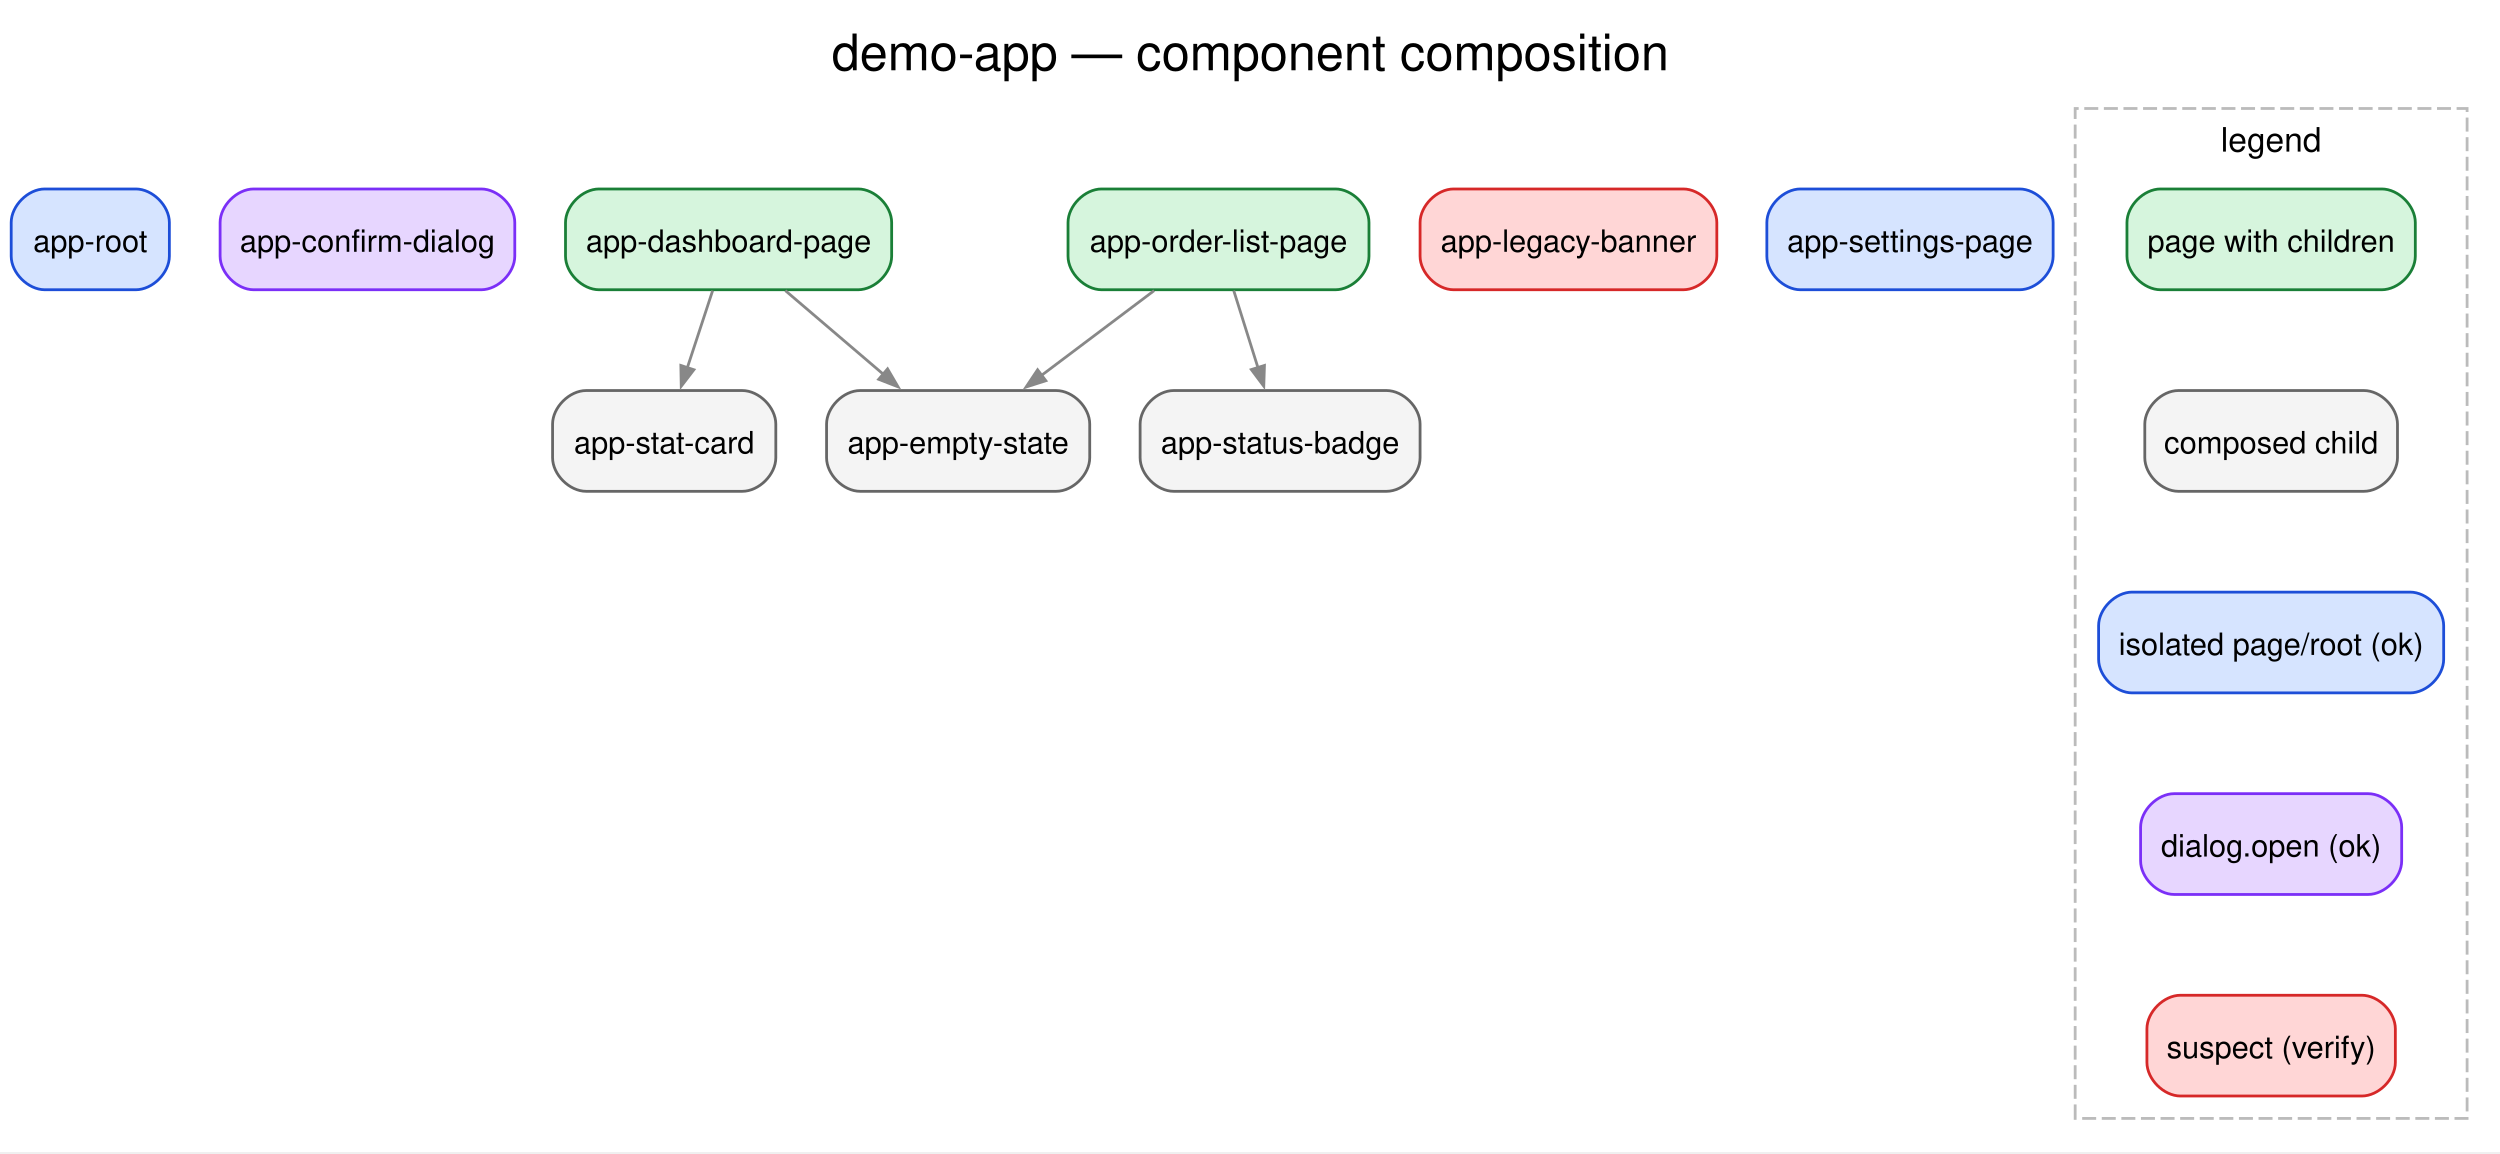
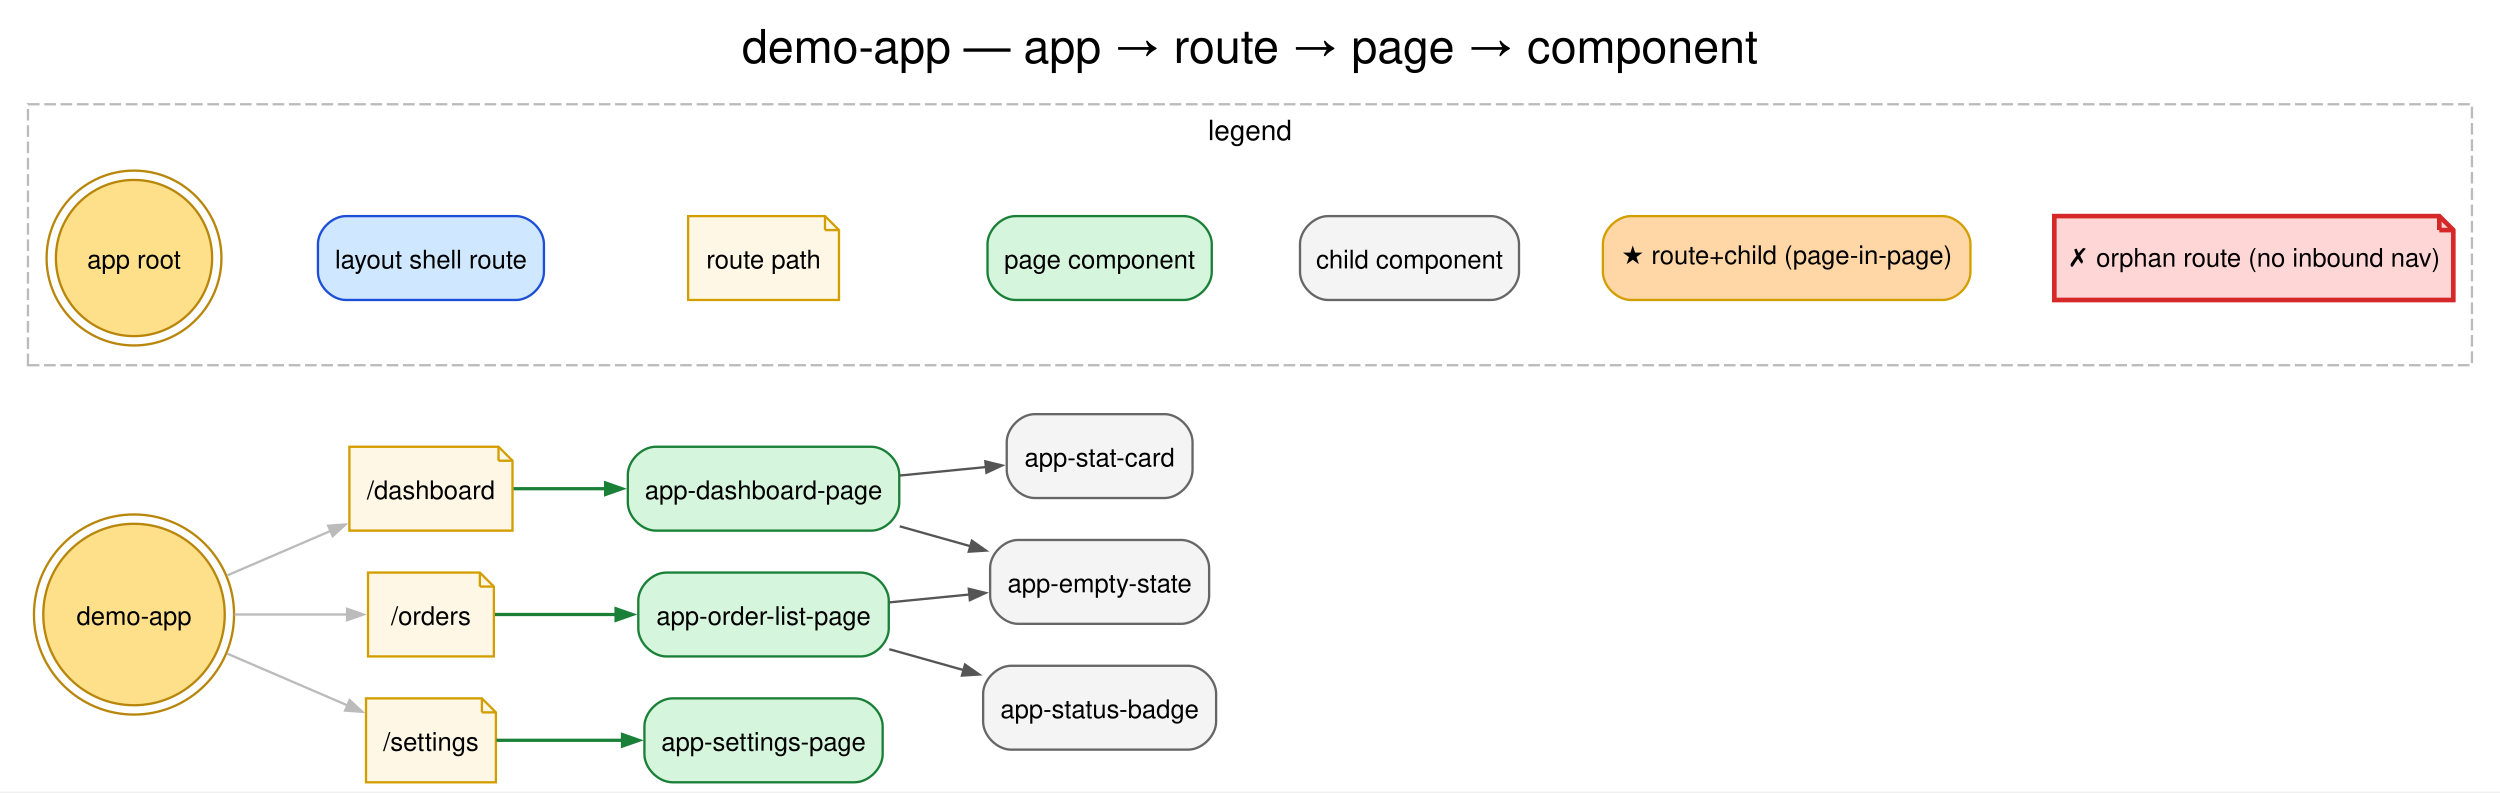
- <svg xmlns="http://www.w3.org/2000/svg" width="893pt" height="412pt" viewBox="0.00 0.00 893.00 412.00">
-   <g id="graph0" class="graph" transform="scale(1 1) rotate(0) translate(4 407.5)">
-     <polygon fill="white" stroke="none" points="-4,4 -4,-407.5 889.25,-407.5 889.25,4 -4,4" />
-     <text xml:space="preserve" text-anchor="middle" x="442.62" y="-382.4" font-family="Helvetica,sans-Serif" font-size="18.00">demo-app — component composition</text>
+ <svg xmlns="http://www.w3.org/2000/svg" width="1073pt" height="340pt" viewBox="0.00 0.00 1073.00 340.00">
+   <g id="graph0" class="graph" transform="scale(1 1) rotate(0) translate(4 335.75)">
+     <polygon fill="white" stroke="none" points="-4,4 -4,-335.75 1068.96,-335.75 1068.96,4 -4,4" />
+     <text xml:space="preserve" text-anchor="middle" x="532.48" y="-308.75" font-family="Helvetica,sans-Serif" font-size="20.00">demo-app — app → route → page → component</text>
    <g id="clust1" class="cluster">
-       <polygon fill="none" stroke="#bbbbbb" stroke-dasharray="5,2" points="737.25,-8 737.25,-368.75 877.25,-368.75 877.25,-8 737.25,-8" />
-       <text xml:space="preserve" text-anchor="middle" x="807.25" y="-353.35" font-family="Helvetica,sans-Serif" font-size="12.00">legend</text>
+       <polygon fill="none" stroke="#bbbbbb" stroke-dasharray="5,2" points="8,-179 8,-291 1056.96,-291 1056.96,-179 8,-179" />
+       <text xml:space="preserve" text-anchor="middle" x="532.48" y="-275.6" font-family="Helvetica,sans-Serif" font-size="12.00">legend</text>
    </g>
    <g id="node1" class="node">
-       <path fill="#d6e4ff" stroke="#1d4ed8" d="M44.5,-340C44.5,-340 12,-340 12,-340 6,-340 0,-334 0,-328 0,-328 0,-316 0,-316 0,-310 6,-304 12,-304 12,-304 44.5,-304 44.5,-304 50.5,-304 56.5,-310 56.5,-316 56.5,-316 56.5,-328 56.5,-328 56.5,-334 50.5,-340 44.5,-340" />
-       <text xml:space="preserve" text-anchor="middle" x="28.25" y="-317.55" font-family="Helvetica,sans-Serif" font-size="11.00">app-root</text>
+       <ellipse fill="#ffe08a" stroke="#b8860b" cx="53.52" cy="-72" rx="38.94" ry="38.94" />
+       <ellipse fill="none" stroke="#b8860b" cx="53.52" cy="-72" rx="42.94" ry="42.94" />
+       <text xml:space="preserve" text-anchor="middle" x="53.52" y="-67.55" font-family="Helvetica,sans-Serif" font-size="11.00">demo-app</text>
    </g>
    <g id="node2" class="node">
-       <path fill="#e7d6ff" stroke="#7b2ff7" d="M167.88,-340C167.88,-340 86.62,-340 86.62,-340 80.62,-340 74.62,-334 74.62,-328 74.62,-328 74.62,-316 74.62,-316 74.62,-310 80.62,-304 86.62,-304 86.62,-304 167.88,-304 167.88,-304 173.88,-304 179.88,-310 179.88,-316 179.88,-316 179.88,-328 179.88,-328 179.88,-334 173.88,-340 167.88,-340" />
-       <text xml:space="preserve" text-anchor="middle" x="127.25" y="-317.55" font-family="Helvetica,sans-Serif" font-size="11.00">app-confirm-dialog</text>
+       <polygon fill="#fff7e6" stroke="#d39e00" points="209.96,-144 145.96,-144 145.96,-108 215.96,-108 215.96,-138 209.96,-144" />
+       <polyline fill="none" stroke="#d39e00" points="209.96,-144 209.96,-138" />
+       <polyline fill="none" stroke="#d39e00" points="215.96,-138 209.96,-138" />
+       <text xml:space="preserve" text-anchor="middle" x="180.96" y="-121.55" font-family="Helvetica,sans-Serif" font-size="11.00">/dashboard</text>
+     </g>
+     <g id="edge1" class="edge">
+       <path fill="none" stroke="#bbbbbb" d="M93.53,-88.79C107.6,-94.85 123.55,-101.72 137.88,-107.88" />
+       <polygon fill="#bbbbbb" stroke="#bbbbbb" points="136.87,-110.11 144.26,-110.63 138.8,-105.61 136.87,-110.11" />
    </g>
    <g id="node3" class="node">
-       <path fill="#f4f4f4" stroke="#666666" d="M373.25,-268C373.25,-268 303.25,-268 303.25,-268 297.25,-268 291.25,-262 291.25,-256 291.25,-256 291.25,-244 291.25,-244 291.25,-238 297.25,-232 303.25,-232 303.25,-232 373.25,-232 373.25,-232 379.25,-232 385.25,-238 385.25,-244 385.25,-244 385.25,-256 385.25,-256 385.25,-262 379.25,-268 373.25,-268" />
-       <text xml:space="preserve" text-anchor="middle" x="338.25" y="-245.55" font-family="Helvetica,sans-Serif" font-size="11.00">app-empty-state</text>
+       <polygon fill="#fff7e6" stroke="#d39e00" points="201.96,-90 153.96,-90 153.96,-54 207.96,-54 207.96,-84 201.96,-90" />
+       <polyline fill="none" stroke="#d39e00" points="201.96,-90 201.96,-84" />
+       <polyline fill="none" stroke="#d39e00" points="207.96,-84 201.96,-84" />
+       <text xml:space="preserve" text-anchor="middle" x="180.96" y="-67.55" font-family="Helvetica,sans-Serif" font-size="11.00">/orders</text>
+     </g>
+     <g id="edge2" class="edge">
+       <path fill="none" stroke="#bbbbbb" d="M96.64,-72C112.35,-72 130,-72 144.99,-72" />
+       <polygon fill="#bbbbbb" stroke="#bbbbbb" points="144.97,-74.45 151.97,-72 144.97,-69.55 144.97,-74.45" />
    </g>
    <g id="node4" class="node">
-       <path fill="#ffd6d6" stroke="#d62828" d="M597.25,-340C597.25,-340 515.25,-340 515.25,-340 509.25,-340 503.25,-334 503.25,-328 503.25,-328 503.25,-316 503.25,-316 503.25,-310 509.25,-304 515.25,-304 515.25,-304 597.25,-304 597.25,-304 603.25,-304 609.25,-310 609.25,-316 609.25,-316 609.25,-328 609.25,-328 609.25,-334 603.25,-340 597.25,-340" />
-       <text xml:space="preserve" text-anchor="middle" x="556.25" y="-317.55" font-family="Helvetica,sans-Serif" font-size="11.00">app-legacy-banner</text>
+       <polygon fill="#fff7e6" stroke="#d39e00" points="202.84,-36 153.09,-36 153.09,0 208.84,0 208.84,-30 202.84,-36" />
+       <polyline fill="none" stroke="#d39e00" points="202.84,-36 202.84,-30" />
+       <polyline fill="none" stroke="#d39e00" points="208.84,-30 202.84,-30" />
+       <text xml:space="preserve" text-anchor="middle" x="180.96" y="-13.55" font-family="Helvetica,sans-Serif" font-size="11.00">/settings</text>
+     </g>
+     <g id="edge3" class="edge">
+       <path fill="none" stroke="#bbbbbb" d="M93.53,-55.21C110.09,-48.08 129.24,-39.83 145.3,-32.92" />
+       <polygon fill="#bbbbbb" stroke="#bbbbbb" points="146.06,-35.26 151.52,-30.24 144.12,-30.76 146.06,-35.26" />
    </g>
    <g id="node5" class="node">
-       <path fill="#f4f4f4" stroke="#666666" d="M261.12,-268C261.12,-268 205.38,-268 205.38,-268 199.38,-268 193.38,-262 193.38,-256 193.38,-256 193.38,-244 193.38,-244 193.38,-238 199.38,-232 205.38,-232 205.38,-232 261.12,-232 261.12,-232 267.12,-232 273.12,-238 273.12,-244 273.12,-244 273.12,-256 273.12,-256 273.12,-262 267.12,-268 261.12,-268" />
-       <text xml:space="preserve" text-anchor="middle" x="233.25" y="-245.55" font-family="Helvetica,sans-Serif" font-size="11.00">app-stat-card</text>
+       <path fill="#d6f5dd" stroke="#1a7f37" d="M369.96,-144C369.96,-144 277.46,-144 277.46,-144 271.46,-144 265.46,-138 265.46,-132 265.46,-132 265.46,-120 265.46,-120 265.46,-114 271.46,-108 277.46,-108 277.46,-108 369.96,-108 369.96,-108 375.96,-108 381.96,-114 381.96,-120 381.96,-120 381.96,-132 381.96,-132 381.96,-138 375.96,-144 369.96,-144" />
+       <text xml:space="preserve" text-anchor="middle" x="323.71" y="-121.55" font-family="Helvetica,sans-Serif" font-size="11.00">app-dashboard-page</text>
+     </g>
+     <g id="edge4" class="edge">
+       <path fill="none" stroke="#1a7f37" stroke-width="1.4" d="M216.39,-126C228.41,-126 242.34,-126 256.08,-126" />
+       <polygon fill="#1a7f37" stroke="#1a7f37" stroke-width="1.4" points="255.93,-128.45 262.93,-126 255.93,-123.55 255.93,-128.45" />
+     </g>
+     <g id="node8" class="node">
+       <path fill="#d6f5dd" stroke="#1a7f37" d="M365.46,-90C365.46,-90 281.96,-90 281.96,-90 275.96,-90 269.96,-84 269.96,-78 269.96,-78 269.96,-66 269.96,-66 269.96,-60 275.96,-54 281.96,-54 281.96,-54 365.46,-54 365.46,-54 371.46,-54 377.46,-60 377.46,-66 377.46,-66 377.46,-78 377.46,-78 377.46,-84 371.46,-90 365.46,-90" />
+       <text xml:space="preserve" text-anchor="middle" x="323.71" y="-67.55" font-family="Helvetica,sans-Serif" font-size="11.00">app-order-list-page</text>
+     </g>
+     <g id="edge5" class="edge">
+       <path fill="none" stroke="#1a7f37" stroke-width="1.4" d="M208.44,-72C223.22,-72 242.3,-72 260.63,-72" />
+       <polygon fill="#1a7f37" stroke="#1a7f37" stroke-width="1.4" points="260.42,-74.45 267.42,-72 260.42,-69.55 260.42,-74.45" />
+     </g>
+     <g id="node10" class="node">
+       <path fill="#d6f5dd" stroke="#1a7f37" d="M362.84,-36C362.84,-36 284.59,-36 284.59,-36 278.59,-36 272.59,-30 272.59,-24 272.59,-24 272.59,-12 272.59,-12 272.59,-6 278.59,0 284.59,0 284.59,0 362.84,0 362.84,0 368.84,0 374.84,-6 374.84,-12 374.84,-12 374.84,-24 374.84,-24 374.84,-30 368.84,-36 362.84,-36" />
+       <text xml:space="preserve" text-anchor="middle" x="323.71" y="-13.55" font-family="Helvetica,sans-Serif" font-size="11.00">app-settings-page</text>
+     </g>
+     <g id="edge6" class="edge">
+       <path fill="none" stroke="#1a7f37" stroke-width="1.4" d="M209.1,-18C224.55,-18 244.53,-18 263.42,-18" />
+       <polygon fill="#1a7f37" stroke="#1a7f37" stroke-width="1.4" points="263.18,-20.45 270.18,-18 263.18,-15.55 263.18,-20.45" />
    </g>
    <g id="node6" class="node">
-       <path fill="#f4f4f4" stroke="#666666" d="M491.25,-268C491.25,-268 415.25,-268 415.25,-268 409.25,-268 403.25,-262 403.25,-256 403.25,-256 403.25,-244 403.25,-244 403.25,-238 409.25,-232 415.25,-232 415.25,-232 491.25,-232 491.25,-232 497.25,-232 503.25,-238 503.25,-244 503.25,-244 503.25,-256 503.25,-256 503.25,-262 497.25,-268 491.25,-268" />
-       <text xml:space="preserve" text-anchor="middle" x="453.25" y="-245.55" font-family="Helvetica,sans-Serif" font-size="11.00">app-status-badge</text>
+       <path fill="#f4f4f4" stroke="#666666" d="M495.84,-158C495.84,-158 440.09,-158 440.09,-158 434.09,-158 428.09,-152 428.09,-146 428.09,-146 428.09,-134 428.09,-134 428.09,-128 434.09,-122 440.09,-122 440.09,-122 495.84,-122 495.84,-122 501.84,-122 507.84,-128 507.84,-134 507.84,-134 507.84,-146 507.84,-146 507.84,-152 501.84,-158 495.84,-158" />
+       <text xml:space="preserve" text-anchor="middle" x="467.96" y="-135.55" font-family="Helvetica,sans-Serif" font-size="11.00">app-stat-card</text>
+     </g>
+     <g id="edge7" class="edge">
+       <path fill="none" stroke="#555555" d="M382.16,-131.65C394.45,-132.86 407.3,-134.13 419.17,-135.3" />
+       <polygon fill="#555555" stroke="#555555" points="418.91,-137.73 426.12,-135.98 419.39,-132.86 418.91,-137.73" />
    </g>
    <g id="node7" class="node">
-       <path fill="#d6f5dd" stroke="#1a7f37" d="M302.5,-340C302.5,-340 210,-340 210,-340 204,-340 198,-334 198,-328 198,-328 198,-316 198,-316 198,-310 204,-304 210,-304 210,-304 302.5,-304 302.5,-304 308.5,-304 314.5,-310 314.5,-316 314.5,-316 314.5,-328 314.5,-328 314.5,-334 308.5,-340 302.5,-340" />
-       <text xml:space="preserve" text-anchor="middle" x="256.25" y="-317.55" font-family="Helvetica,sans-Serif" font-size="11.00">app-dashboard-page</text>
+       <path fill="#f4f4f4" stroke="#666666" d="M502.96,-104C502.96,-104 432.96,-104 432.96,-104 426.96,-104 420.96,-98 420.96,-92 420.96,-92 420.96,-80 420.96,-80 420.96,-74 426.96,-68 432.96,-68 432.96,-68 502.96,-68 502.96,-68 508.96,-68 514.96,-74 514.96,-80 514.96,-80 514.96,-92 514.96,-92 514.96,-98 508.96,-104 502.96,-104" />
+       <text xml:space="preserve" text-anchor="middle" x="467.96" y="-81.55" font-family="Helvetica,sans-Serif" font-size="11.00">app-empty-state</text>
    </g>
-     <g id="edge2" class="edge">
-       <path fill="none" stroke="#888888" d="M276.52,-303.7C287.07,-294.69 300.09,-283.57 311.46,-273.87" />
-       <polygon fill="#888888" stroke="#888888" points="313.04,-275.74 316.78,-269.33 309.86,-272.01 313.04,-275.74" />
+     <g id="edge8" class="edge">
+       <path fill="none" stroke="#555555" d="M382.16,-109.85C392.26,-107.01 402.74,-104.06 412.75,-101.24" />
+       <polygon fill="#555555" stroke="#555555" points="413.13,-103.68 419.2,-99.43 411.8,-98.97 413.13,-103.68" />
    </g>
-     <g id="edge1" class="edge">
-       <path fill="none" stroke="#888888" d="M250.56,-303.7C247.84,-295.39 244.51,-285.28 241.51,-276.14" />
-       <polygon fill="#888888" stroke="#888888" points="243.86,-275.43 239.34,-269.54 239.2,-276.96 243.86,-275.43" />
-     </g>
-     <g id="node8" class="node">
-       <path fill="#d6f5dd" stroke="#1a7f37" d="M473,-340C473,-340 389.5,-340 389.5,-340 383.5,-340 377.5,-334 377.5,-328 377.5,-328 377.5,-316 377.5,-316 377.5,-310 383.5,-304 389.5,-304 389.5,-304 473,-304 473,-304 479,-304 485,-310 485,-316 485,-316 485,-328 485,-328 485,-334 479,-340 473,-340" />
-       <text xml:space="preserve" text-anchor="middle" x="431.25" y="-317.55" font-family="Helvetica,sans-Serif" font-size="11.00">app-order-list-page</text>
-     </g>
-     <g id="edge4" class="edge">
-       <path fill="none" stroke="#888888" d="M408.26,-303.7C396.08,-294.53 380.97,-283.16 367.91,-273.33" />
-       <polygon fill="#888888" stroke="#888888" points="369.57,-271.51 362.51,-269.26 366.63,-275.42 369.57,-271.51" />
-     </g>
-     <g id="edge3" class="edge">
-       <path fill="none" stroke="#888888" d="M436.69,-303.7C439.3,-295.39 442.48,-285.28 445.35,-276.14" />
-       <polygon fill="#888888" stroke="#888888" points="447.66,-276.96 447.42,-269.55 442.98,-275.49 447.66,-276.96" />
+     <g id="edge10" class="edge">
+       <path fill="none" stroke="#555555" d="M377.68,-77.21C388.99,-78.33 400.97,-79.5 412.34,-80.62" />
+       <polygon fill="#555555" stroke="#555555" points="411.79,-83.03 418.99,-81.28 412.27,-78.16 411.79,-83.03" />
    </g>
    <g id="node9" class="node">
-       <path fill="#d6e4ff" stroke="#1d4ed8" d="M717.38,-340C717.38,-340 639.12,-340 639.12,-340 633.12,-340 627.12,-334 627.12,-328 627.12,-328 627.12,-316 627.12,-316 627.12,-310 633.12,-304 639.12,-304 639.12,-304 717.38,-304 717.38,-304 723.38,-304 729.38,-310 729.38,-316 729.38,-316 729.38,-328 729.38,-328 729.38,-334 723.38,-340 717.38,-340" />
-       <text xml:space="preserve" text-anchor="middle" x="678.25" y="-317.55" font-family="Helvetica,sans-Serif" font-size="11.00">app-settings-page</text>
+       <path fill="#f4f4f4" stroke="#666666" d="M505.96,-50C505.96,-50 429.96,-50 429.96,-50 423.96,-50 417.96,-44 417.96,-38 417.96,-38 417.96,-26 417.96,-26 417.96,-20 423.96,-14 429.96,-14 429.96,-14 505.96,-14 505.96,-14 511.96,-14 517.96,-20 517.96,-26 517.96,-26 517.96,-38 517.96,-38 517.96,-44 511.96,-50 505.96,-50" />
+       <text xml:space="preserve" text-anchor="middle" x="467.96" y="-27.55" font-family="Helvetica,sans-Serif" font-size="11.00">app-status-badge</text>
    </g>
-     <g id="node10" class="node">
-       <path fill="#d6f5dd" stroke="#1a7f37" d="M846.75,-340C846.75,-340 767.75,-340 767.75,-340 761.75,-340 755.75,-334 755.75,-328 755.75,-328 755.75,-316 755.75,-316 755.75,-310 761.75,-304 767.75,-304 767.75,-304 846.75,-304 846.75,-304 852.75,-304 858.75,-310 858.75,-316 858.75,-316 858.75,-328 858.75,-328 858.75,-334 852.75,-340 846.75,-340" />
-       <text xml:space="preserve" text-anchor="middle" x="807.25" y="-317.55" font-family="Helvetica,sans-Serif" font-size="11.00">page with children</text>
+     <g id="edge9" class="edge">
+       <path fill="none" stroke="#555555" d="M377.68,-57.11C388.13,-54.17 399.14,-51.07 409.72,-48.1" />
+       <polygon fill="#555555" stroke="#555555" points="410.18,-50.51 416.26,-46.26 408.86,-45.79 410.18,-50.51" />
    </g>
    <g id="node11" class="node">
-       <path fill="#f4f4f4" stroke="#666666" d="M840.38,-268C840.38,-268 774.12,-268 774.12,-268 768.12,-268 762.12,-262 762.12,-256 762.12,-256 762.12,-244 762.12,-244 762.12,-238 768.12,-232 774.12,-232 774.12,-232 840.38,-232 840.38,-232 846.38,-232 852.38,-238 852.38,-244 852.38,-244 852.38,-256 852.38,-256 852.38,-262 846.38,-268 840.38,-268" />
-       <text xml:space="preserve" text-anchor="middle" x="807.25" y="-245.55" font-family="Helvetica,sans-Serif" font-size="11.00">composed child</text>
+       <ellipse fill="#ffe08a" stroke="#b8860b" cx="53.52" cy="-225" rx="33.52" ry="33.52" />
+       <ellipse fill="none" stroke="#b8860b" cx="53.52" cy="-225" rx="37.52" ry="37.52" />
+       <text xml:space="preserve" text-anchor="middle" x="53.52" y="-220.55" font-family="Helvetica,sans-Serif" font-size="11.00">app root</text>
    </g>
    <g id="node12" class="node">
-       <path fill="#d6e4ff" stroke="#1d4ed8" d="M856.88,-196C856.88,-196 757.62,-196 757.62,-196 751.62,-196 745.62,-190 745.62,-184 745.62,-184 745.62,-172 745.62,-172 745.62,-166 751.62,-160 757.62,-160 757.62,-160 856.88,-160 856.88,-160 862.88,-160 868.88,-166 868.88,-172 868.88,-172 868.88,-184 868.88,-184 868.88,-190 862.88,-196 856.88,-196" />
-       <text xml:space="preserve" text-anchor="middle" x="807.25" y="-173.55" font-family="Helvetica,sans-Serif" font-size="11.00">isolated page/root (ok)</text>
+       <path fill="#cfe8ff" stroke="#1d4ed8" d="M217.46,-243C217.46,-243 144.46,-243 144.46,-243 138.46,-243 132.46,-237 132.46,-231 132.46,-231 132.46,-219 132.46,-219 132.46,-213 138.46,-207 144.46,-207 144.46,-207 217.46,-207 217.46,-207 223.46,-207 229.46,-213 229.46,-219 229.46,-219 229.46,-231 229.46,-231 229.46,-237 223.46,-243 217.46,-243" />
+       <text xml:space="preserve" text-anchor="middle" x="180.96" y="-220.55" font-family="Helvetica,sans-Serif" font-size="11.00">layout shell route</text>
    </g>
    <g id="node13" class="node">
-       <path fill="#e7d6ff" stroke="#7b2ff7" d="M841.88,-124C841.88,-124 772.62,-124 772.62,-124 766.62,-124 760.62,-118 760.62,-112 760.62,-112 760.62,-100 760.62,-100 760.62,-94 766.62,-88 772.62,-88 772.62,-88 841.88,-88 841.88,-88 847.88,-88 853.88,-94 853.88,-100 853.88,-100 853.88,-112 853.88,-112 853.88,-118 847.88,-124 841.88,-124" />
-       <text xml:space="preserve" text-anchor="middle" x="807.25" y="-101.55" font-family="Helvetica,sans-Serif" font-size="11.00">dialog.open (ok)</text>
+       <polygon fill="#fff7e6" stroke="#d39e00" points="350.09,-243 291.34,-243 291.34,-207 356.09,-207 356.09,-237 350.09,-243" />
+       <polyline fill="none" stroke="#d39e00" points="350.09,-243 350.09,-237" />
+       <polyline fill="none" stroke="#d39e00" points="356.09,-237 350.09,-237" />
+       <text xml:space="preserve" text-anchor="middle" x="323.71" y="-220.55" font-family="Helvetica,sans-Serif" font-size="11.00">route path</text>
    </g>
    <g id="node14" class="node">
-       <path fill="#ffd6d6" stroke="#d62828" d="M839.62,-52C839.62,-52 774.88,-52 774.88,-52 768.88,-52 762.88,-46 762.88,-40 762.88,-40 762.88,-28 762.88,-28 762.88,-22 768.88,-16 774.88,-16 774.88,-16 839.62,-16 839.62,-16 845.62,-16 851.62,-22 851.62,-28 851.62,-28 851.62,-40 851.62,-40 851.62,-46 845.62,-52 839.62,-52" />
-       <text xml:space="preserve" text-anchor="middle" x="807.25" y="-29.55" font-family="Helvetica,sans-Serif" font-size="11.00">suspect (verify)</text>
+       <path fill="#d6f5dd" stroke="#1a7f37" d="M504.09,-243C504.09,-243 431.84,-243 431.84,-243 425.84,-243 419.84,-237 419.84,-231 419.84,-231 419.84,-219 419.84,-219 419.84,-213 425.84,-207 431.84,-207 431.84,-207 504.09,-207 504.09,-207 510.09,-207 516.09,-213 516.09,-219 516.09,-219 516.09,-231 516.09,-231 516.09,-237 510.09,-243 504.09,-243" />
+       <text xml:space="preserve" text-anchor="middle" x="467.96" y="-220.55" font-family="Helvetica,sans-Serif" font-size="11.00">page component</text>
+     </g>
+     <g id="node15" class="node">
+       <path fill="#f4f4f4" stroke="#666666" d="M635.96,-243C635.96,-243 565.96,-243 565.96,-243 559.96,-243 553.96,-237 553.96,-231 553.96,-231 553.96,-219 553.96,-219 553.96,-213 559.96,-207 565.96,-207 565.96,-207 635.96,-207 635.96,-207 641.96,-207 647.96,-213 647.96,-219 647.96,-219 647.96,-231 647.96,-231 647.96,-237 641.96,-243 635.96,-243" />
+       <text xml:space="preserve" text-anchor="middle" x="600.96" y="-220.55" font-family="Helvetica,sans-Serif" font-size="11.00">child component</text>
+     </g>
+     <g id="node16" class="node">
+       <path fill="#ffd6a5" stroke="#d39e00" d="M829.71,-243C829.71,-243 695.96,-243 695.96,-243 689.96,-243 683.96,-237 683.96,-231 683.96,-231 683.96,-219 683.96,-219 683.96,-213 689.96,-207 695.96,-207 695.96,-207 829.71,-207 829.71,-207 835.71,-207 841.71,-213 841.71,-219 841.71,-219 841.71,-231 841.71,-231 841.71,-237 835.71,-243 829.71,-243" />
+       <text xml:space="preserve" text-anchor="middle" x="762.84" y="-222.43" font-family="Helvetica,sans-Serif" font-size="11.00">★ route+child (page-in-page)</text>
+     </g>
+     <g id="node17" class="node">
+       <polygon fill="#ffd6d6" stroke="#d62828" stroke-width="2" points="1042.96,-243 877.71,-243 877.71,-207 1048.96,-207 1048.96,-237 1042.96,-243" />
+       <polyline fill="none" stroke="#d62828" stroke-width="2" points="1042.96,-243 1042.96,-237" />
+       <polyline fill="none" stroke="#d62828" stroke-width="2" points="1048.96,-237 1042.96,-237" />
+       <text xml:space="preserve" text-anchor="middle" x="963.34" y="-221.3" font-family="Helvetica,sans-Serif" font-size="11.00">✗ orphan route (no inbound nav)</text>
    </g>
  </g>
</svg>
